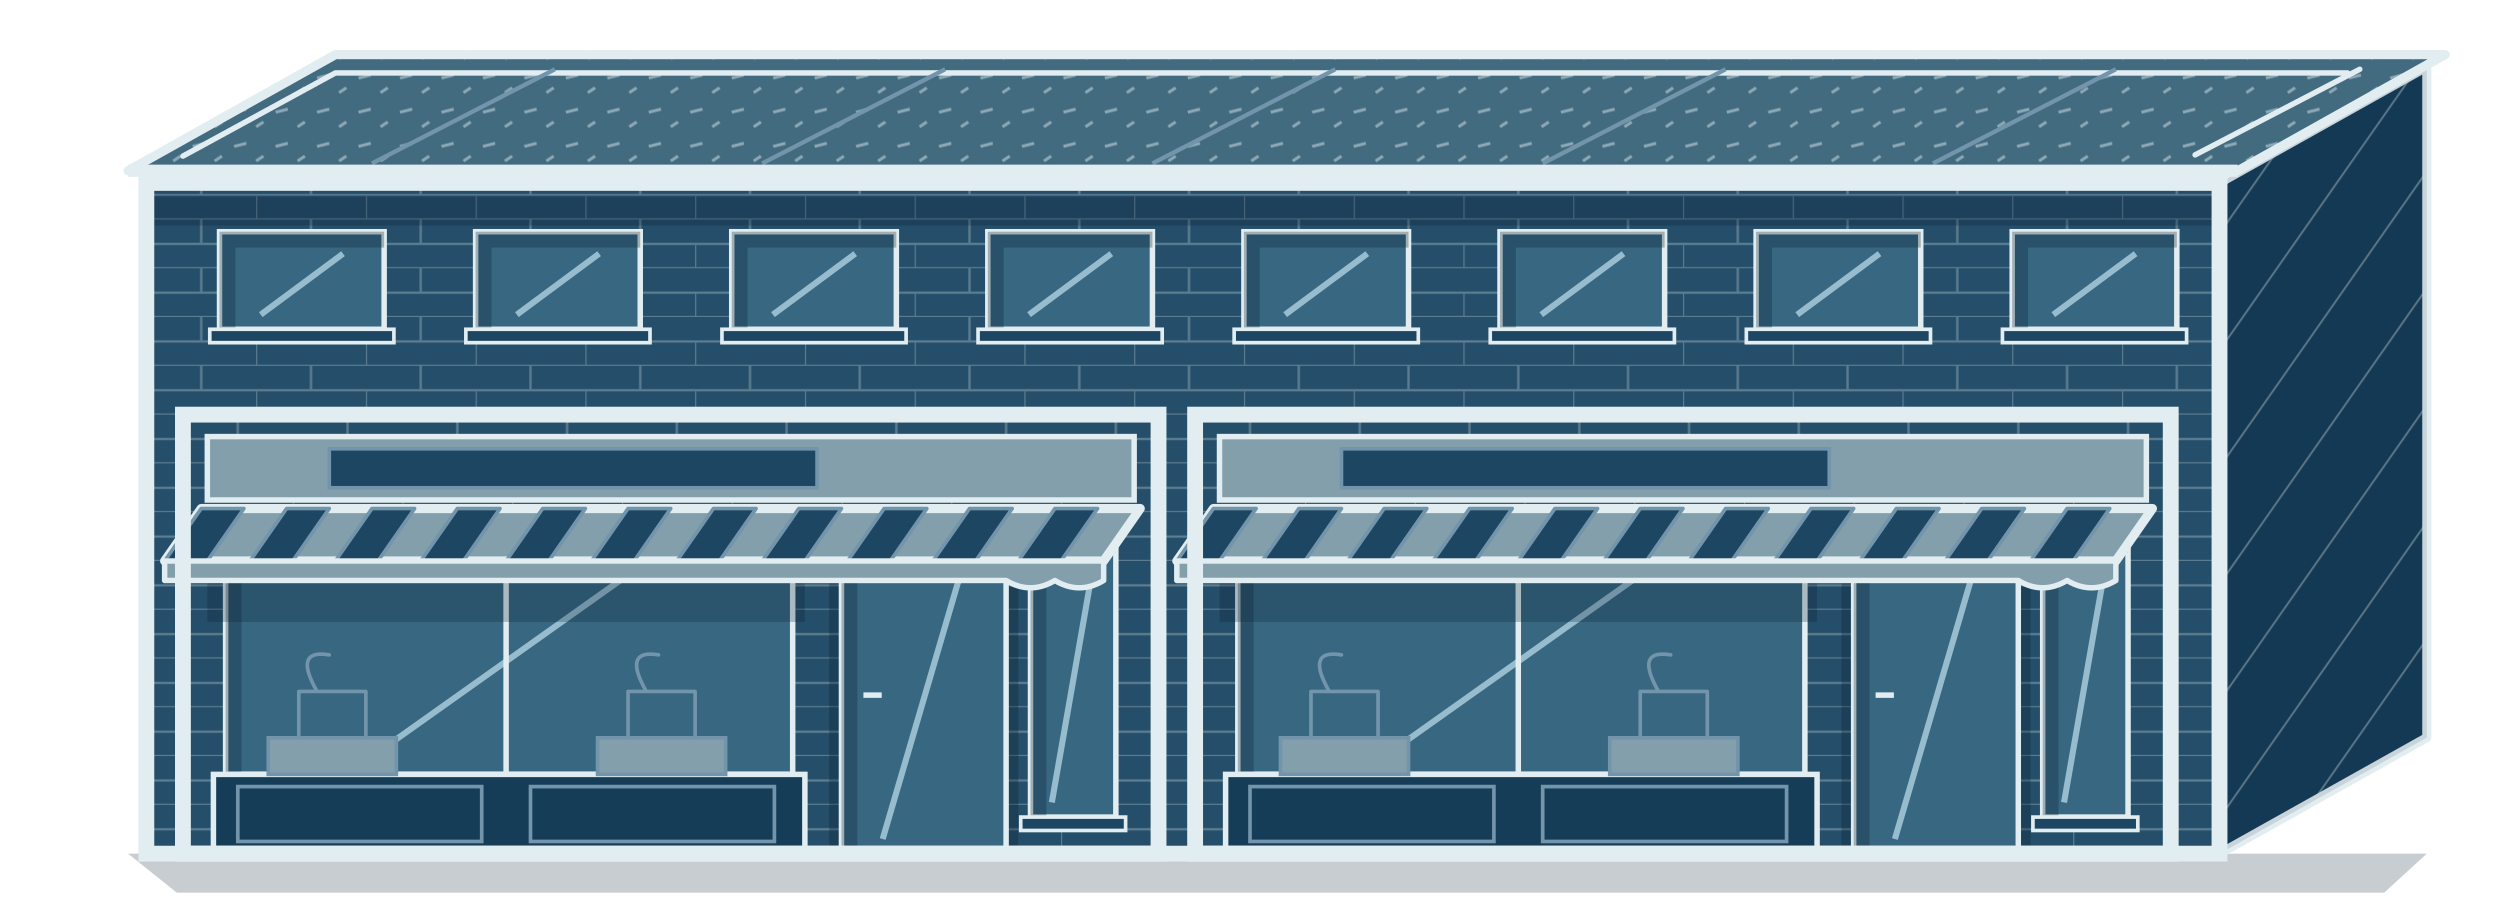
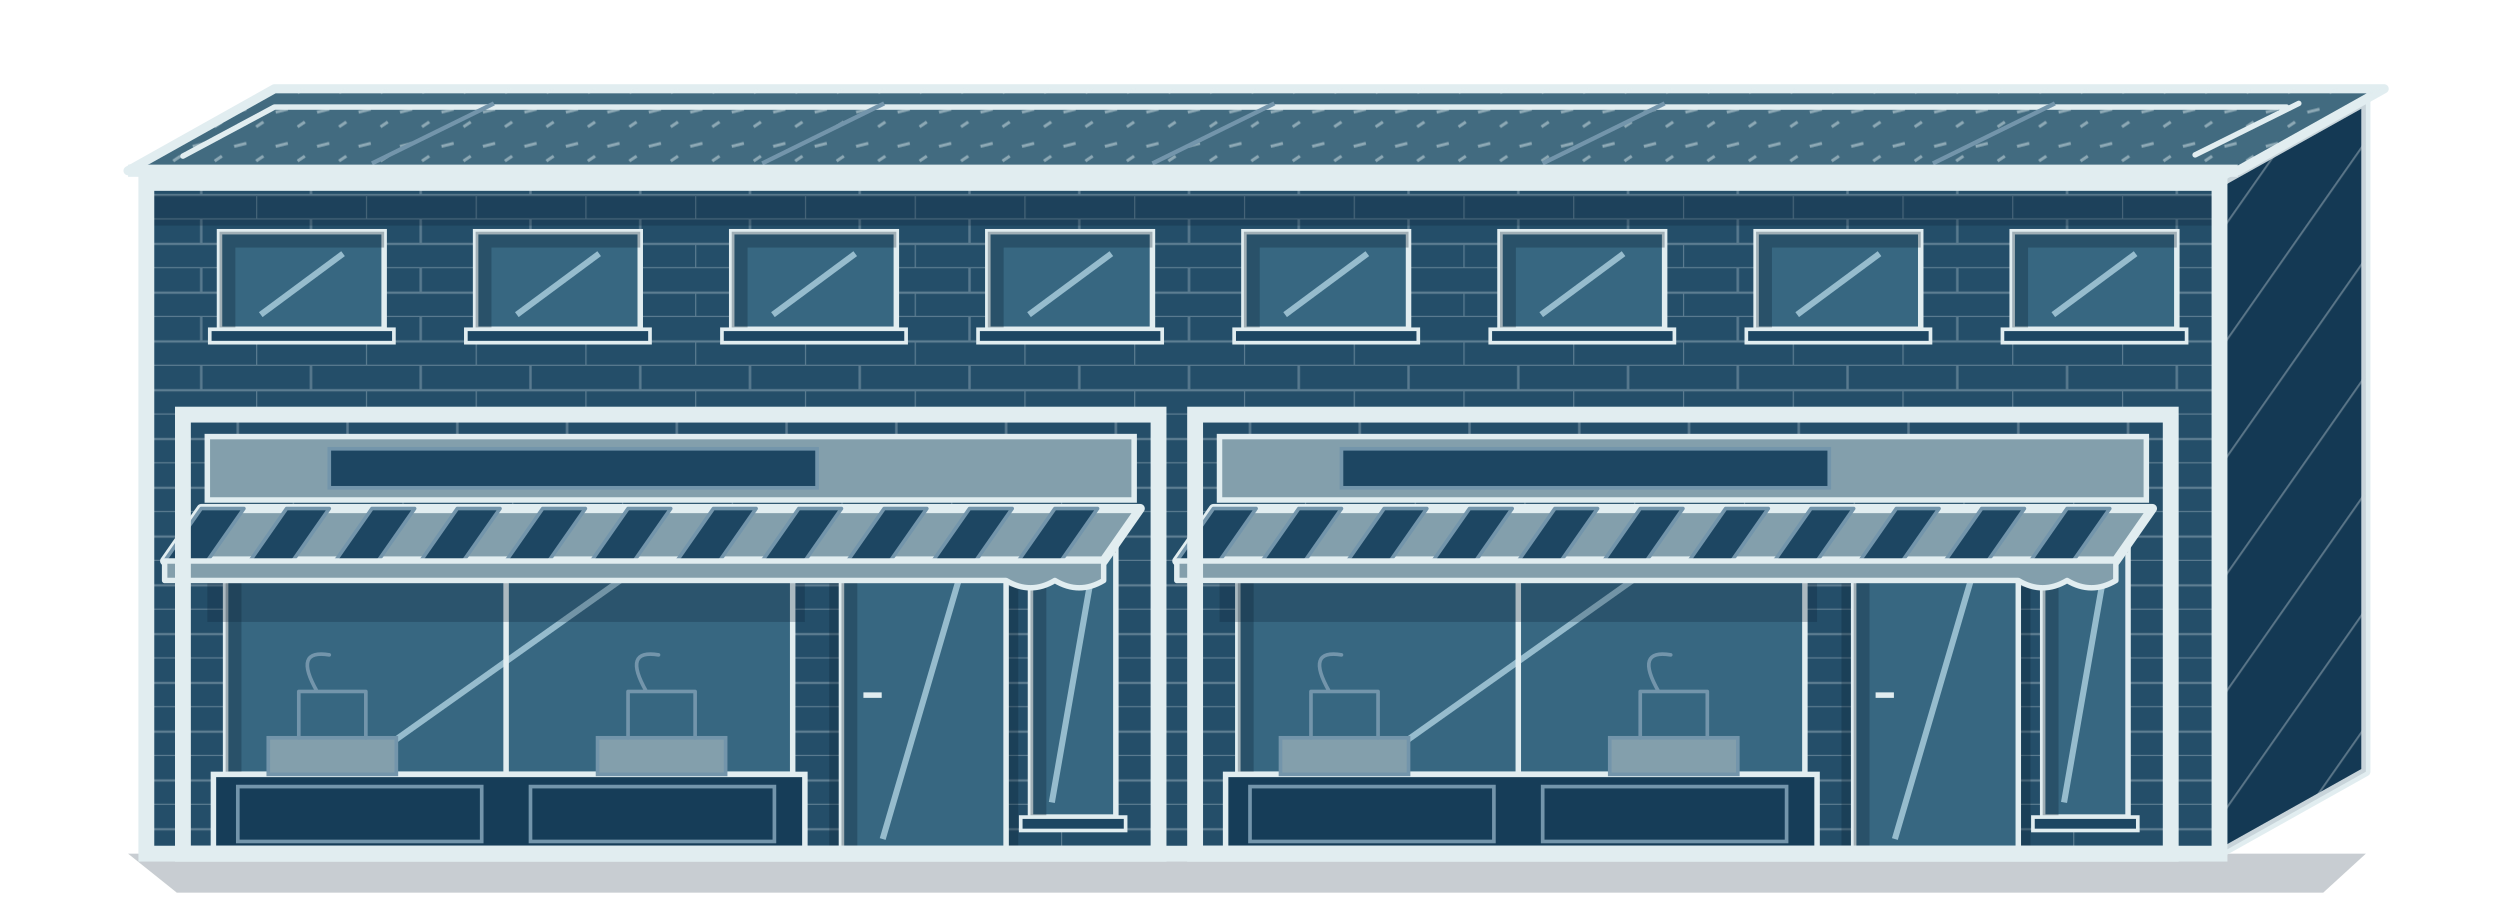
<svg xmlns="http://www.w3.org/2000/svg" viewBox="-1.2 -7 20.5 7.5" role="img" aria-label="retail podium · illustrative template">
  <defs>
    <linearGradient id="podium-retail-blueprint-wash" x1="0" y1="0" x2="1" y2=".5">
      <stop stop-color="#7eb4cd" stop-opacity=".8" />
      <stop offset=".45" stop-color="#b6c5c5" stop-opacity=".05" />
      <stop offset="1" stop-color="#8b9c90" stop-opacity=".45" />
    </linearGradient>
    <linearGradient id="podium-retail-blueprint-leaf-wash" x1="0" y1="0" x2=".8" y2="1">
      <stop stop-color="#123958" stop-opacity=".28" />
      <stop offset=".5" stop-color="#9dbcb5" stop-opacity=".02" />
      <stop offset="1" stop-color="#9dbcb5" stop-opacity=".25" />
    </linearGradient>
    <linearGradient id="podium-retail-blueprint-lamp-glow" x1="0" y1="0" x2="0" y2="1">
      <stop stop-color="#f4d477" stop-opacity=".06" />
      <stop offset=".4" stop-color="#f1d589" stop-opacity=".17" />
      <stop offset="1" stop-color="#f1d589" stop-opacity="0" />
    </linearGradient>
    <filter id="podium-retail-blueprint-soft-glow" x="-50%" y="-15%" width="200%" height="140%">
      <feGaussianBlur stdDeviation=".16" />
    </filter>
    <pattern id="podium-retail-blueprint-hatch" width=".55" height=".55" patternUnits="userSpaceOnUse" patternTransform="rotate(35)">
      <path d="M0,0 V.55" stroke="#e1edf0" stroke-width=".035" opacity=".35" />
    </pattern>
    <pattern id="podium-retail-blueprint-roof-hatch" width=".34" height=".28" patternUnits="userSpaceOnUse">
      <path d="M.04,.08 l.1,-.025 M.22,.2 l.06,-.04" stroke="#e1edf0" stroke-width=".025" opacity=".45" />
    </pattern>
    <pattern id="podium-retail-blueprint-brick" width=".9" height=".4" patternUnits="userSpaceOnUse">
      <path d="M0,.2 H.9 M0,.4 H.9 M.45,0 V.2 M0,.2 V.4" stroke="#e1edf0" stroke-width=".02" opacity=".28" />
    </pattern>
    <pattern id="podium-retail-blueprint-panel" width="2.6" height="3" patternUnits="userSpaceOnUse">
      <path d="M0,0 H2.6 M0,0 V3" stroke="#e1edf0" stroke-width=".025" opacity=".16" />
    </pattern>
    <filter id="podium-retail-blueprint-grain" x="0" y="0" width="100%" height="100%">
      <feTurbulence type="fractalNoise" baseFrequency=".65" numOctaves="3" stitchTiles="stitch" />
      <feColorMatrix type="saturate" values="0" />
    </filter>
  </defs>
  <g data-feature="podium-retail">
-     <path d="M-.15,0 H18.7 l-.35,.32 H.25 Z" fill="#061d30" stroke="none" stroke-width="0" stroke-linecap="round" stroke-linejoin="round" opacity=".22" />
-     <path d="M17,0 V-5.5 l1.7,-0.952 V-0.952 Z" fill="#163d58" stroke="#e1edf0" stroke-width="0.075" stroke-linecap="round" stroke-linejoin="round" />
-     <path d="M17,0 V-5.5 l1.7,-0.952 V-0.952 Z" fill="url(#podium-retail-blueprint-hatch)" stroke="none" stroke-width="0.075" stroke-linecap="round" stroke-linejoin="round" />
-     <path d="M17,0 V-5.5 l1.7,-0.952 V-0.952 Z" fill="#061d30" stroke="none" stroke-width="0" stroke-linecap="round" stroke-linejoin="round" opacity=".12" />
+     <path d="M-.15,0 H18.2 l-.35,.32 H.25 Z" fill="#061d30" stroke="none" stroke-width="0" stroke-linecap="round" stroke-linejoin="round" opacity=".22" />
+     <path d="M17,0 V-5.5 l1.2,-0.672 V-0.672 Z" fill="#163d58" stroke="#e1edf0" stroke-width="0.075" stroke-linecap="round" stroke-linejoin="round" />
+     <path d="M17,0 V-5.5 l1.2,-0.672 V-0.672 Z" fill="url(#podium-retail-blueprint-hatch)" stroke="none" stroke-width="0.075" stroke-linecap="round" stroke-linejoin="round" />
+     <path d="M17,0 V-5.5 l1.2,-0.672 V-0.672 Z" fill="#061d30" stroke="none" stroke-width="0" stroke-linecap="round" stroke-linejoin="round" opacity=".12" />
    <rect x="0" y="-5.5" width="17" height="5.5" fill="#244e69" stroke="none" stroke-width="0" />
    <rect x="0" y="-5.5" width="17" height="5.5" fill="url(#podium-retail-blueprint-brick)" stroke="none" stroke-width="0" />
    <g data-feature="closed-roof">
-       <path d="M-0.15,-5.6 l1.7,-0.952 h17.3 l-1.7,0.952 Z" fill="#426b80" stroke="#e1edf0" stroke-width="0.075" stroke-linecap="round" stroke-linejoin="round" />
-       <path d="M-0.15,-5.6 l1.7,-0.952 h17.3 l-1.7,0.952 Z" fill="url(#podium-retail-blueprint-roof-hatch)" stroke="none" stroke-width="0.075" stroke-linecap="round" stroke-linejoin="round" />
-       <path d="M0.3,-5.72 l1.25,-0.682 h16.5 M16.8,-5.73 l1.35,-0.702" fill="none" stroke="#e1edf0" stroke-width="0.045" stroke-linecap="round" stroke-linejoin="round" />
-       <line x1="1.85" y1="-5.66" x2="3.35" y2="-6.432" stroke="#7395ab" stroke-width="0.035" />
-       <line x1="5.05" y1="-5.66" x2="6.55" y2="-6.432" stroke="#7395ab" stroke-width="0.035" />
-       <line x1="8.25" y1="-5.66" x2="9.75" y2="-6.432" stroke="#7395ab" stroke-width="0.035" />
-       <line x1="11.45" y1="-5.66" x2="12.95" y2="-6.432" stroke="#7395ab" stroke-width="0.035" />
-       <line x1="14.65" y1="-5.66" x2="16.15" y2="-6.432" stroke="#7395ab" stroke-width="0.035" />
+       <path d="M-0.15,-5.6 l1.2,-0.672 h17.3 l-1.2,0.672 Z" fill="#426b80" stroke="#e1edf0" stroke-width="0.075" stroke-linecap="round" stroke-linejoin="round" />
+       <path d="M-0.15,-5.6 l1.2,-0.672 h17.3 l-1.2,0.672 Z" fill="url(#podium-retail-blueprint-roof-hatch)" stroke="none" stroke-width="0.075" stroke-linecap="round" stroke-linejoin="round" />
+       <path d="M0.3,-5.72 l0.75,-0.402 h16.5 M16.8,-5.73 l0.85,-0.422" fill="none" stroke="#e1edf0" stroke-width="0.045" stroke-linecap="round" stroke-linejoin="round" />
+       <line x1="1.85" y1="-5.66" x2="2.85" y2="-6.152" stroke="#7395ab" stroke-width="0.035" />
+       <line x1="5.05" y1="-5.66" x2="6.05" y2="-6.152" stroke="#7395ab" stroke-width="0.035" />
+       <line x1="8.25" y1="-5.66" x2="9.25" y2="-6.152" stroke="#7395ab" stroke-width="0.035" />
+       <line x1="11.45" y1="-5.66" x2="12.45" y2="-6.152" stroke="#7395ab" stroke-width="0.035" />
+       <line x1="14.65" y1="-5.66" x2="15.65" y2="-6.152" stroke="#7395ab" stroke-width="0.035" />
      <line x1="-0.15" y1="-5.6" x2="17.15" y2="-5.6" stroke="#e1edf0" stroke-width="0.1" />
    </g>
    <rect x="0" y="-5.4" width="17" height="0.25" fill="#061d30" stroke="none" stroke-width="0" opacity="0.25" />
    <g transform="translate(.3)">
      <rect x="0" y="-3.6" width="8" height="3.6" fill="#244e69" stroke="none" stroke-width="0" />
      <rect x="0" y="-3.6" width="8" height="3.6" fill="url(#podium-retail-blueprint-brick)" stroke="none" stroke-width="0" />
      <rect x="0.2" y="-3.42" width="7.6" height="0.52" fill="#839fac" stroke="#e1edf0" stroke-width="0.045" />
      <rect x="1.2" y="-3.32" width="4" height="0.32" fill="#1d4662" stroke="#7395ab" stroke-width="0.03" />
      <rect x="0.35" y="-2.6" width="4.65" height="1.95" fill="#376781" stroke="#e1edf0" stroke-width="0.045" />
      <path d="M0.35,-2.6 h4.65 v.13 h-4.52 V-0.65 h-.13 Z" fill="#061d30" stroke="none" stroke-width="0" stroke-linecap="round" stroke-linejoin="round" opacity=".3" />
      <line x1="1.513" y1="-0.77" x2="3.838" y2="-2.42" stroke="#bfe0ee" stroke-width="0.05" opacity=".7" />
      <rect x="0.27" y="-0.65" width="4.81" height="0.11" fill="#1d4662" stroke="#e1edf0" stroke-width="0.03" />
      <line x1="2.65" y1="-2.6" x2="2.65" y2="-0.65" stroke="#e1edf0" stroke-width="0.045" />
      <rect x="0.25" y="-0.65" width="4.85" height="0.65" fill="#163d58" stroke="#e1edf0" stroke-width="0.045" />
      <rect x="0.45" y="-0.55" width="2" height="0.45" fill="none" stroke="#7395ab" stroke-width="0.03" />
      <rect x="2.85" y="-0.55" width="2" height="0.45" fill="none" stroke="#7395ab" stroke-width="0.03" />
      <rect x="5.3" y="-2.7" width="1.55" height="2.7" fill="#061d30" stroke="none" stroke-width="0" opacity=".3" />
      <rect x="5.4" y="-2.6" width="1.35" height="2.6" fill="#376781" stroke="#e1edf0" stroke-width="0.045" />
      <path d="M5.4,-2.6 h1.35 v.13 h-1.22 V0 h-.13 Z" fill="#061d30" stroke="none" stroke-width="0" stroke-linecap="round" stroke-linejoin="round" opacity=".3" />
      <line x1="5.738" y1="-0.12" x2="6.413" y2="-2.42" stroke="#bfe0ee" stroke-width="0.05" opacity=".7" />
      <line x1="5.58" y1="-1.3" x2="5.73" y2="-1.3" stroke="#e1edf0" stroke-width="0.045" />
      <rect x="6.95" y="-2.6" width="0.7" height="2.3" fill="#376781" stroke="#e1edf0" stroke-width="0.045" />
      <path d="M6.95,-2.6 h0.7 v.13 h-0.57 V-0.3 h-.13 Z" fill="#061d30" stroke="none" stroke-width="0" stroke-linecap="round" stroke-linejoin="round" opacity=".3" />
      <line x1="7.125" y1="-0.42" x2="7.475" y2="-2.42" stroke="#bfe0ee" stroke-width="0.05" opacity=".7" />
      <rect x="6.87" y="-0.3" width="0.86" height="0.11" fill="#1d4662" stroke="#e1edf0" stroke-width="0.03" />
      <rect x="0.2" y="-2.35" width="4.9" height="0.45" fill="#061d30" stroke="none" stroke-width="0" opacity="0.25" />
      <path d="M.15,-2.83 H7.85 l-.3,.43 H-.15Z" fill="#839fac" stroke="#e1edf0" stroke-width="0.075" stroke-linecap="round" stroke-linejoin="round" />
      <path d="M0.15,-2.83 h.35 l-.3,.43 h-.35Z" fill="#1d4662" stroke="#7395ab" stroke-width="0.03" stroke-linecap="round" stroke-linejoin="round" />
      <path d="M0.85,-2.83 h.35 l-.3,.43 h-.35Z" fill="#1d4662" stroke="#7395ab" stroke-width="0.03" stroke-linecap="round" stroke-linejoin="round" />
      <path d="M1.55,-2.83 h.35 l-.3,.43 h-.35Z" fill="#1d4662" stroke="#7395ab" stroke-width="0.03" stroke-linecap="round" stroke-linejoin="round" />
      <path d="M2.25,-2.83 h.35 l-.3,.43 h-.35Z" fill="#1d4662" stroke="#7395ab" stroke-width="0.03" stroke-linecap="round" stroke-linejoin="round" />
      <path d="M2.95,-2.83 h.35 l-.3,.43 h-.35Z" fill="#1d4662" stroke="#7395ab" stroke-width="0.03" stroke-linecap="round" stroke-linejoin="round" />
      <path d="M3.65,-2.83 h.35 l-.3,.43 h-.35Z" fill="#1d4662" stroke="#7395ab" stroke-width="0.03" stroke-linecap="round" stroke-linejoin="round" />
      <path d="M4.35,-2.83 h.35 l-.3,.43 h-.35Z" fill="#1d4662" stroke="#7395ab" stroke-width="0.03" stroke-linecap="round" stroke-linejoin="round" />
      <path d="M5.05,-2.83 h.35 l-.3,.43 h-.35Z" fill="#1d4662" stroke="#7395ab" stroke-width="0.03" stroke-linecap="round" stroke-linejoin="round" />
      <path d="M5.75,-2.83 h.35 l-.3,.43 h-.35Z" fill="#1d4662" stroke="#7395ab" stroke-width="0.03" stroke-linecap="round" stroke-linejoin="round" />
      <path d="M6.45,-2.83 h.35 l-.3,.43 h-.35Z" fill="#1d4662" stroke="#7395ab" stroke-width="0.03" stroke-linecap="round" stroke-linejoin="round" />
      <path d="M7.15,-2.83 h.35 l-.3,.43 h-.35Z" fill="#1d4662" stroke="#7395ab" stroke-width="0.03" stroke-linecap="round" stroke-linejoin="round" />
      <path d="M-.15,-2.4 h7.7 v.16 q-.2,.12 -.4,0 q-.2,.12 -.4,0 H-.15Z" fill="#839fac" stroke="#e1edf0" stroke-width="0.045" stroke-linecap="round" stroke-linejoin="round" />
      <rect x="0.7" y="-0.95" width="1.05" height="0.3" fill="#839fac" stroke="#7395ab" stroke-width="0.03" />
      <path d="M0.95,-.95 v-.38 h.55 v.38 M1.1,-1.33 q-.2,-.35 .1,-.3" fill="none" stroke="#7395ab" stroke-width="0.03" stroke-linecap="round" stroke-linejoin="round" />
      <rect x="3.4" y="-0.95" width="1.05" height="0.3" fill="#839fac" stroke="#7395ab" stroke-width="0.03" />
      <path d="M3.65,-.95 v-.38 h.55 v.38 M3.8,-1.33 q-.2,-.35 .1,-.3" fill="none" stroke="#7395ab" stroke-width="0.03" stroke-linecap="round" stroke-linejoin="round" />
      <rect x="0" y="-3.6" width="8" height="3.6" fill="none" stroke="#e1edf0" stroke-width="0.13" />
    </g>
    <g transform="translate(8.6)">
      <rect x="0" y="-3.6" width="8" height="3.6" fill="#244e69" stroke="none" stroke-width="0" />
      <rect x="0" y="-3.6" width="8" height="3.6" fill="url(#podium-retail-blueprint-brick)" stroke="none" stroke-width="0" />
      <rect x="0.2" y="-3.42" width="7.6" height="0.52" fill="#839fac" stroke="#e1edf0" stroke-width="0.045" />
      <rect x="1.2" y="-3.32" width="4" height="0.32" fill="#1d4662" stroke="#7395ab" stroke-width="0.03" />
      <rect x="0.35" y="-2.6" width="4.65" height="1.95" fill="#376781" stroke="#e1edf0" stroke-width="0.045" />
      <path d="M0.35,-2.6 h4.65 v.13 h-4.52 V-0.65 h-.13 Z" fill="#061d30" stroke="none" stroke-width="0" stroke-linecap="round" stroke-linejoin="round" opacity=".3" />
      <line x1="1.513" y1="-0.77" x2="3.838" y2="-2.42" stroke="#bfe0ee" stroke-width="0.05" opacity=".7" />
      <rect x="0.27" y="-0.65" width="4.81" height="0.11" fill="#1d4662" stroke="#e1edf0" stroke-width="0.03" />
      <line x1="2.65" y1="-2.6" x2="2.65" y2="-0.65" stroke="#e1edf0" stroke-width="0.045" />
      <rect x="0.25" y="-0.65" width="4.85" height="0.65" fill="#163d58" stroke="#e1edf0" stroke-width="0.045" />
      <rect x="0.45" y="-0.55" width="2" height="0.45" fill="none" stroke="#7395ab" stroke-width="0.03" />
      <rect x="2.85" y="-0.55" width="2" height="0.45" fill="none" stroke="#7395ab" stroke-width="0.03" />
      <rect x="5.3" y="-2.7" width="1.55" height="2.7" fill="#061d30" stroke="none" stroke-width="0" opacity=".3" />
      <rect x="5.4" y="-2.6" width="1.35" height="2.6" fill="#376781" stroke="#e1edf0" stroke-width="0.045" />
      <path d="M5.4,-2.6 h1.35 v.13 h-1.22 V0 h-.13 Z" fill="#061d30" stroke="none" stroke-width="0" stroke-linecap="round" stroke-linejoin="round" opacity=".3" />
      <line x1="5.738" y1="-0.12" x2="6.413" y2="-2.42" stroke="#bfe0ee" stroke-width="0.05" opacity=".7" />
      <line x1="5.58" y1="-1.3" x2="5.73" y2="-1.3" stroke="#e1edf0" stroke-width="0.045" />
      <rect x="6.95" y="-2.6" width="0.7" height="2.3" fill="#376781" stroke="#e1edf0" stroke-width="0.045" />
      <path d="M6.95,-2.6 h0.7 v.13 h-0.57 V-0.3 h-.13 Z" fill="#061d30" stroke="none" stroke-width="0" stroke-linecap="round" stroke-linejoin="round" opacity=".3" />
      <line x1="7.125" y1="-0.42" x2="7.475" y2="-2.42" stroke="#bfe0ee" stroke-width="0.05" opacity=".7" />
      <rect x="6.87" y="-0.3" width="0.86" height="0.11" fill="#1d4662" stroke="#e1edf0" stroke-width="0.03" />
      <rect x="0.2" y="-2.35" width="4.9" height="0.45" fill="#061d30" stroke="none" stroke-width="0" opacity="0.25" />
      <path d="M.15,-2.83 H7.85 l-.3,.43 H-.15Z" fill="#839fac" stroke="#e1edf0" stroke-width="0.075" stroke-linecap="round" stroke-linejoin="round" />
      <path d="M0.15,-2.83 h.35 l-.3,.43 h-.35Z" fill="#1d4662" stroke="#7395ab" stroke-width="0.03" stroke-linecap="round" stroke-linejoin="round" />
      <path d="M0.85,-2.83 h.35 l-.3,.43 h-.35Z" fill="#1d4662" stroke="#7395ab" stroke-width="0.03" stroke-linecap="round" stroke-linejoin="round" />
      <path d="M1.55,-2.83 h.35 l-.3,.43 h-.35Z" fill="#1d4662" stroke="#7395ab" stroke-width="0.03" stroke-linecap="round" stroke-linejoin="round" />
      <path d="M2.25,-2.83 h.35 l-.3,.43 h-.35Z" fill="#1d4662" stroke="#7395ab" stroke-width="0.03" stroke-linecap="round" stroke-linejoin="round" />
      <path d="M2.95,-2.83 h.35 l-.3,.43 h-.35Z" fill="#1d4662" stroke="#7395ab" stroke-width="0.03" stroke-linecap="round" stroke-linejoin="round" />
      <path d="M3.65,-2.83 h.35 l-.3,.43 h-.35Z" fill="#1d4662" stroke="#7395ab" stroke-width="0.03" stroke-linecap="round" stroke-linejoin="round" />
      <path d="M4.35,-2.83 h.35 l-.3,.43 h-.35Z" fill="#1d4662" stroke="#7395ab" stroke-width="0.03" stroke-linecap="round" stroke-linejoin="round" />
      <path d="M5.05,-2.83 h.35 l-.3,.43 h-.35Z" fill="#1d4662" stroke="#7395ab" stroke-width="0.03" stroke-linecap="round" stroke-linejoin="round" />
      <path d="M5.75,-2.83 h.35 l-.3,.43 h-.35Z" fill="#1d4662" stroke="#7395ab" stroke-width="0.03" stroke-linecap="round" stroke-linejoin="round" />
      <path d="M6.45,-2.83 h.35 l-.3,.43 h-.35Z" fill="#1d4662" stroke="#7395ab" stroke-width="0.03" stroke-linecap="round" stroke-linejoin="round" />
      <path d="M7.15,-2.83 h.35 l-.3,.43 h-.35Z" fill="#1d4662" stroke="#7395ab" stroke-width="0.03" stroke-linecap="round" stroke-linejoin="round" />
      <path d="M-.15,-2.4 h7.7 v.16 q-.2,.12 -.4,0 q-.2,.12 -.4,0 H-.15Z" fill="#839fac" stroke="#e1edf0" stroke-width="0.045" stroke-linecap="round" stroke-linejoin="round" />
      <rect x="0.7" y="-0.95" width="1.05" height="0.3" fill="#839fac" stroke="#7395ab" stroke-width="0.03" />
      <path d="M0.95,-.95 v-.38 h.55 v.38 M1.1,-1.33 q-.2,-.35 .1,-.3" fill="none" stroke="#7395ab" stroke-width="0.03" stroke-linecap="round" stroke-linejoin="round" />
      <rect x="3.4" y="-0.95" width="1.05" height="0.3" fill="#839fac" stroke="#7395ab" stroke-width="0.03" />
      <path d="M3.65,-.95 v-.38 h.55 v.38 M3.8,-1.33 q-.2,-.35 .1,-.3" fill="none" stroke="#7395ab" stroke-width="0.03" stroke-linecap="round" stroke-linejoin="round" />
      <rect x="0" y="-3.6" width="8" height="3.6" fill="none" stroke="#e1edf0" stroke-width="0.13" />
    </g>
    <rect x="0.6" y="-5.1" width="1.35" height="0.8" fill="#376781" stroke="#e1edf0" stroke-width="0.045" />
    <path d="M0.6,-5.1 h1.35 v.13 h-1.22 V-4.3 h-.13 Z" fill="#061d30" stroke="none" stroke-width="0" stroke-linecap="round" stroke-linejoin="round" opacity=".3" />
    <line x1="0.938" y1="-4.42" x2="1.613" y2="-4.92" stroke="#bfe0ee" stroke-width="0.05" opacity=".7" />
    <rect x="0.52" y="-4.3" width="1.51" height="0.11" fill="#1d4662" stroke="#e1edf0" stroke-width="0.03" />
    <rect x="2.7" y="-5.1" width="1.35" height="0.8" fill="#376781" stroke="#e1edf0" stroke-width="0.045" />
    <path d="M2.7,-5.1 h1.35 v.13 h-1.22 V-4.3 h-.13 Z" fill="#061d30" stroke="none" stroke-width="0" stroke-linecap="round" stroke-linejoin="round" opacity=".3" />
    <line x1="3.038" y1="-4.42" x2="3.713" y2="-4.92" stroke="#bfe0ee" stroke-width="0.05" opacity=".7" />
    <rect x="2.62" y="-4.3" width="1.51" height="0.11" fill="#1d4662" stroke="#e1edf0" stroke-width="0.03" />
    <rect x="4.8" y="-5.1" width="1.35" height="0.8" fill="#376781" stroke="#e1edf0" stroke-width="0.045" />
    <path d="M4.8,-5.1 h1.35 v.13 h-1.22 V-4.3 h-.13 Z" fill="#061d30" stroke="none" stroke-width="0" stroke-linecap="round" stroke-linejoin="round" opacity=".3" />
    <line x1="5.138" y1="-4.42" x2="5.813" y2="-4.92" stroke="#bfe0ee" stroke-width="0.05" opacity=".7" />
    <rect x="4.72" y="-4.3" width="1.51" height="0.11" fill="#1d4662" stroke="#e1edf0" stroke-width="0.03" />
    <rect x="6.9" y="-5.1" width="1.35" height="0.8" fill="#376781" stroke="#e1edf0" stroke-width="0.045" />
    <path d="M6.9,-5.1 h1.35 v.13 h-1.22 V-4.3 h-.13 Z" fill="#061d30" stroke="none" stroke-width="0" stroke-linecap="round" stroke-linejoin="round" opacity=".3" />
    <line x1="7.238" y1="-4.42" x2="7.913" y2="-4.92" stroke="#bfe0ee" stroke-width="0.05" opacity=".7" />
    <rect x="6.82" y="-4.3" width="1.51" height="0.11" fill="#1d4662" stroke="#e1edf0" stroke-width="0.03" />
    <rect x="9" y="-5.1" width="1.35" height="0.8" fill="#376781" stroke="#e1edf0" stroke-width="0.045" />
    <path d="M9,-5.1 h1.35 v.13 h-1.22 V-4.3 h-.13 Z" fill="#061d30" stroke="none" stroke-width="0" stroke-linecap="round" stroke-linejoin="round" opacity=".3" />
    <line x1="9.338" y1="-4.42" x2="10.012" y2="-4.92" stroke="#bfe0ee" stroke-width="0.05" opacity=".7" />
    <rect x="8.92" y="-4.3" width="1.51" height="0.11" fill="#1d4662" stroke="#e1edf0" stroke-width="0.03" />
    <rect x="11.1" y="-5.1" width="1.35" height="0.8" fill="#376781" stroke="#e1edf0" stroke-width="0.045" />
    <path d="M11.1,-5.1 h1.35 v.13 h-1.22 V-4.3 h-.13 Z" fill="#061d30" stroke="none" stroke-width="0" stroke-linecap="round" stroke-linejoin="round" opacity=".3" />
    <line x1="11.438" y1="-4.42" x2="12.113" y2="-4.92" stroke="#bfe0ee" stroke-width="0.05" opacity=".7" />
    <rect x="11.02" y="-4.3" width="1.51" height="0.11" fill="#1d4662" stroke="#e1edf0" stroke-width="0.03" />
    <rect x="13.2" y="-5.1" width="1.35" height="0.8" fill="#376781" stroke="#e1edf0" stroke-width="0.045" />
    <path d="M13.2,-5.1 h1.35 v.13 h-1.22 V-4.3 h-.13 Z" fill="#061d30" stroke="none" stroke-width="0" stroke-linecap="round" stroke-linejoin="round" opacity=".3" />
    <line x1="13.537" y1="-4.42" x2="14.212" y2="-4.92" stroke="#bfe0ee" stroke-width="0.05" opacity=".7" />
    <rect x="13.12" y="-4.3" width="1.51" height="0.11" fill="#1d4662" stroke="#e1edf0" stroke-width="0.03" />
    <rect x="15.3" y="-5.1" width="1.35" height="0.8" fill="#376781" stroke="#e1edf0" stroke-width="0.045" />
    <path d="M15.3,-5.1 h1.35 v.13 h-1.22 V-4.3 h-.13 Z" fill="#061d30" stroke="none" stroke-width="0" stroke-linecap="round" stroke-linejoin="round" opacity=".3" />
    <line x1="15.637" y1="-4.42" x2="16.312" y2="-4.92" stroke="#bfe0ee" stroke-width="0.05" opacity=".7" />
    <rect x="15.22" y="-4.3" width="1.51" height="0.11" fill="#1d4662" stroke="#e1edf0" stroke-width="0.03" />
    <rect x="0" y="-5.5" width="17" height="5.5" fill="none" stroke="#e1edf0" stroke-width="0.13" />
  </g>
</svg>
